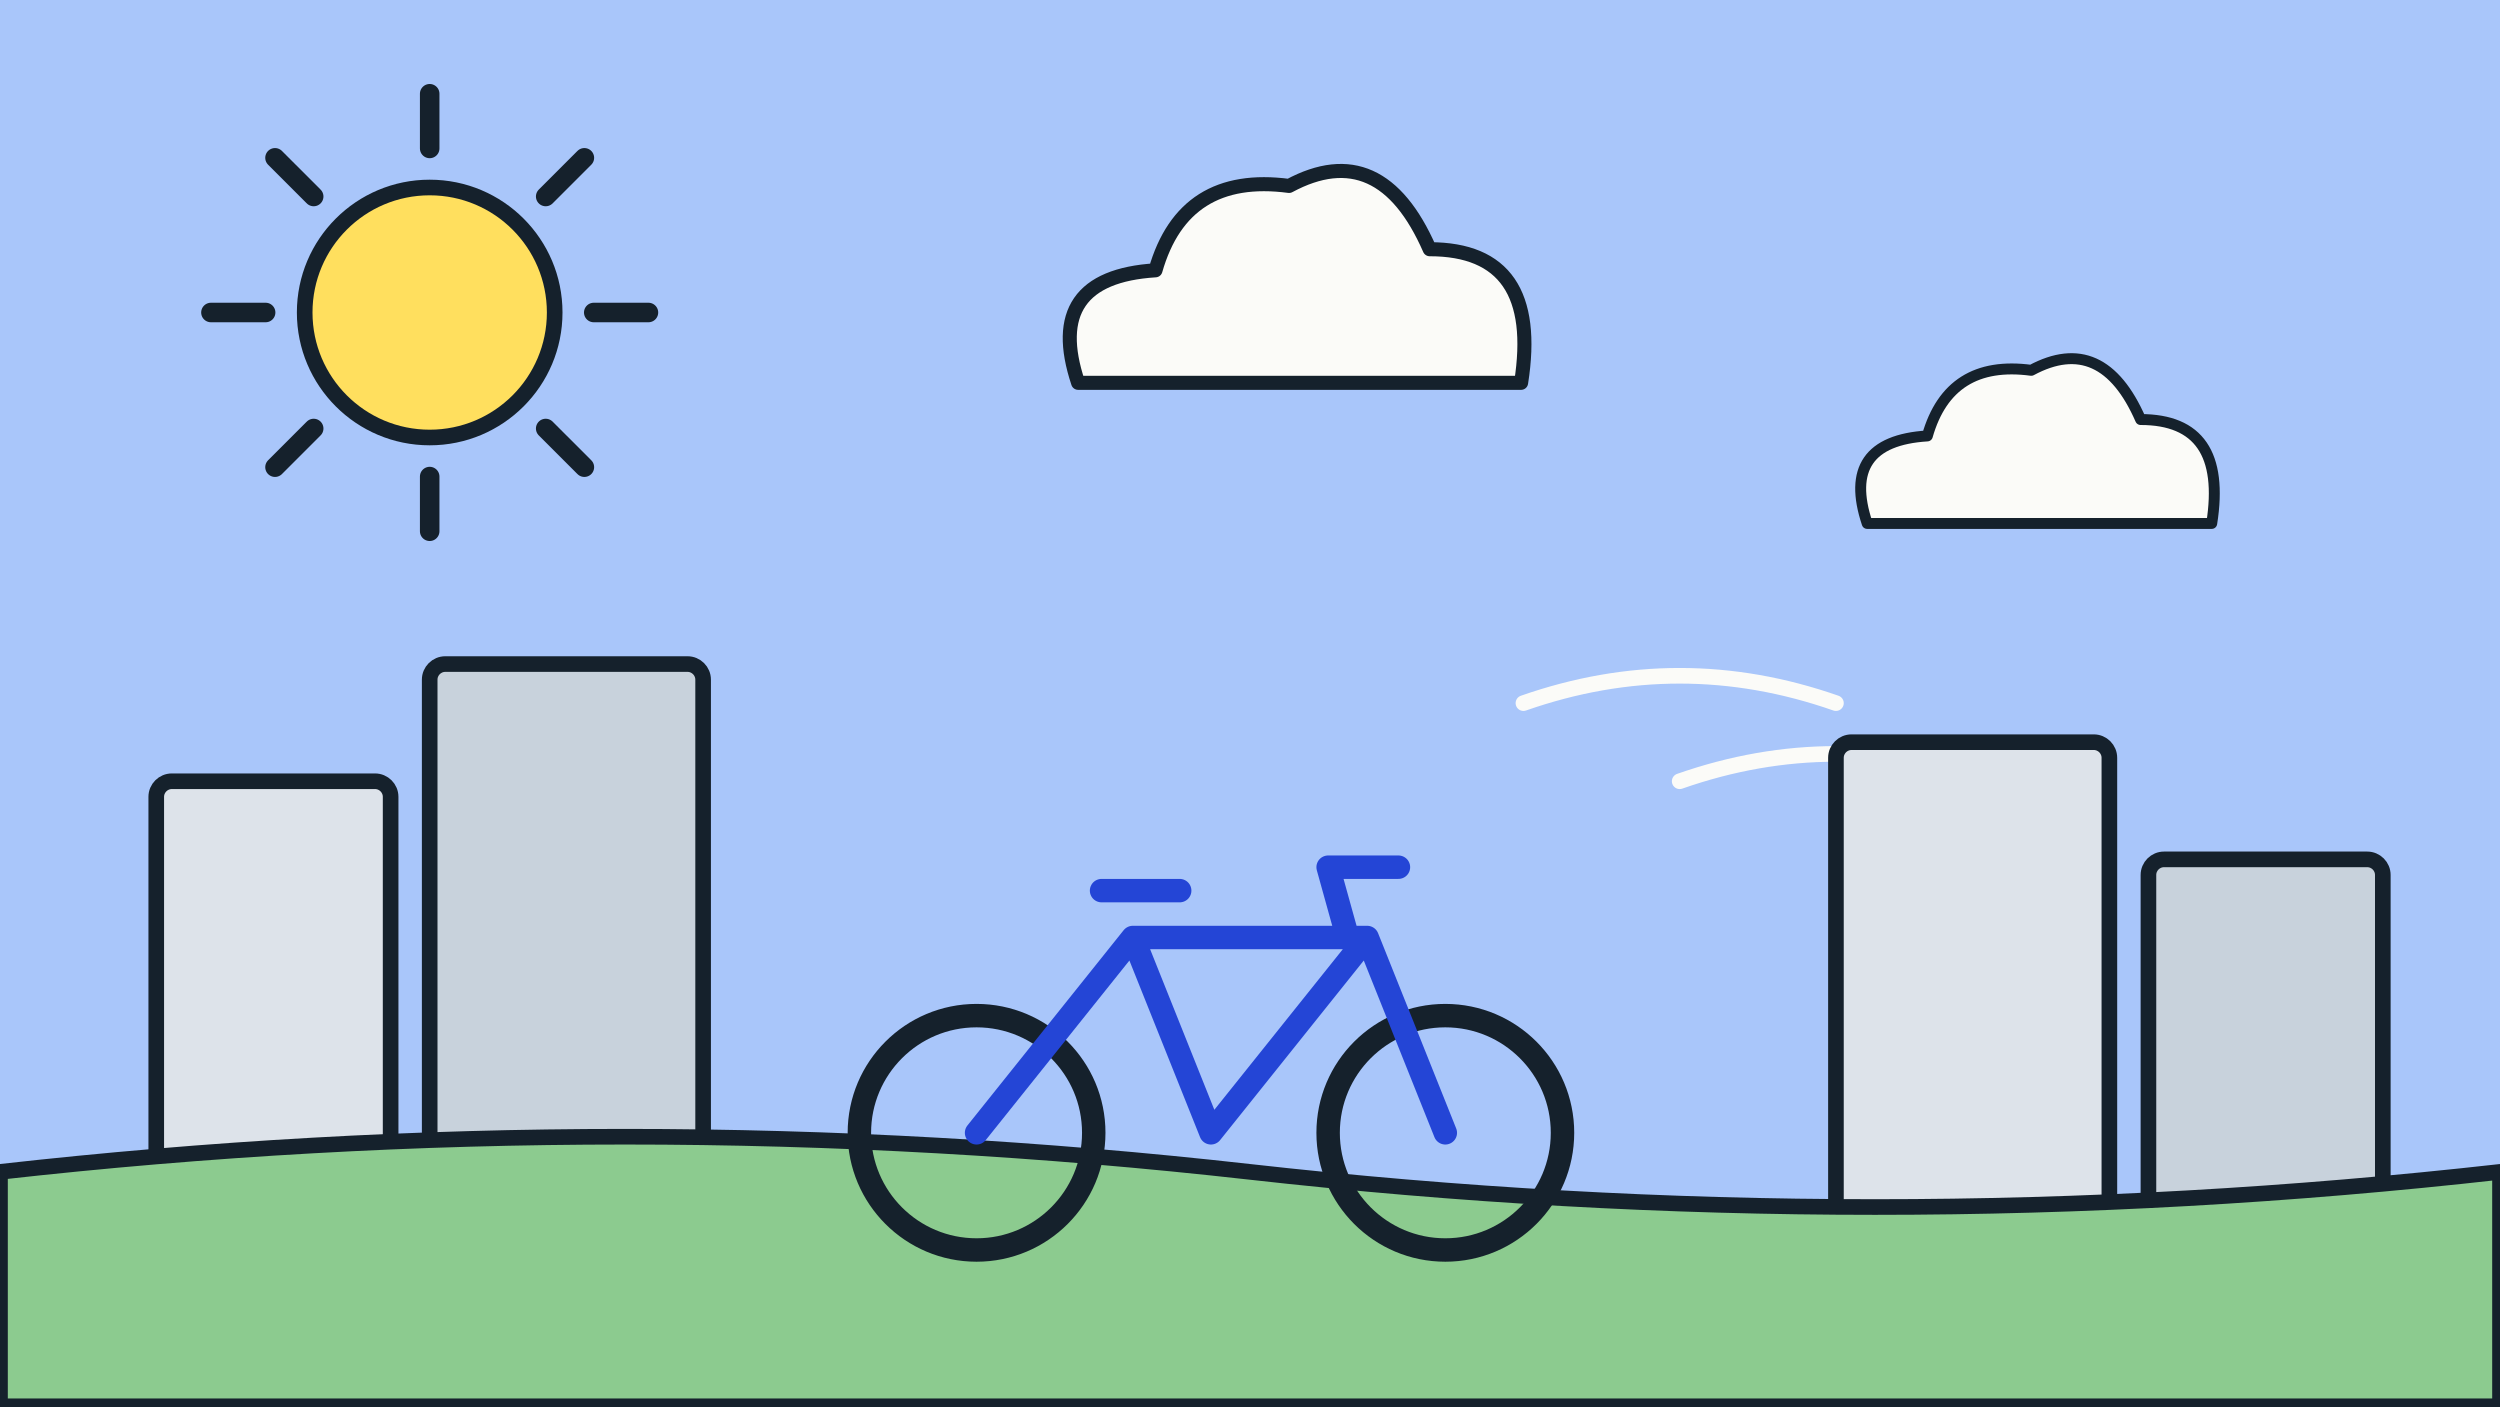
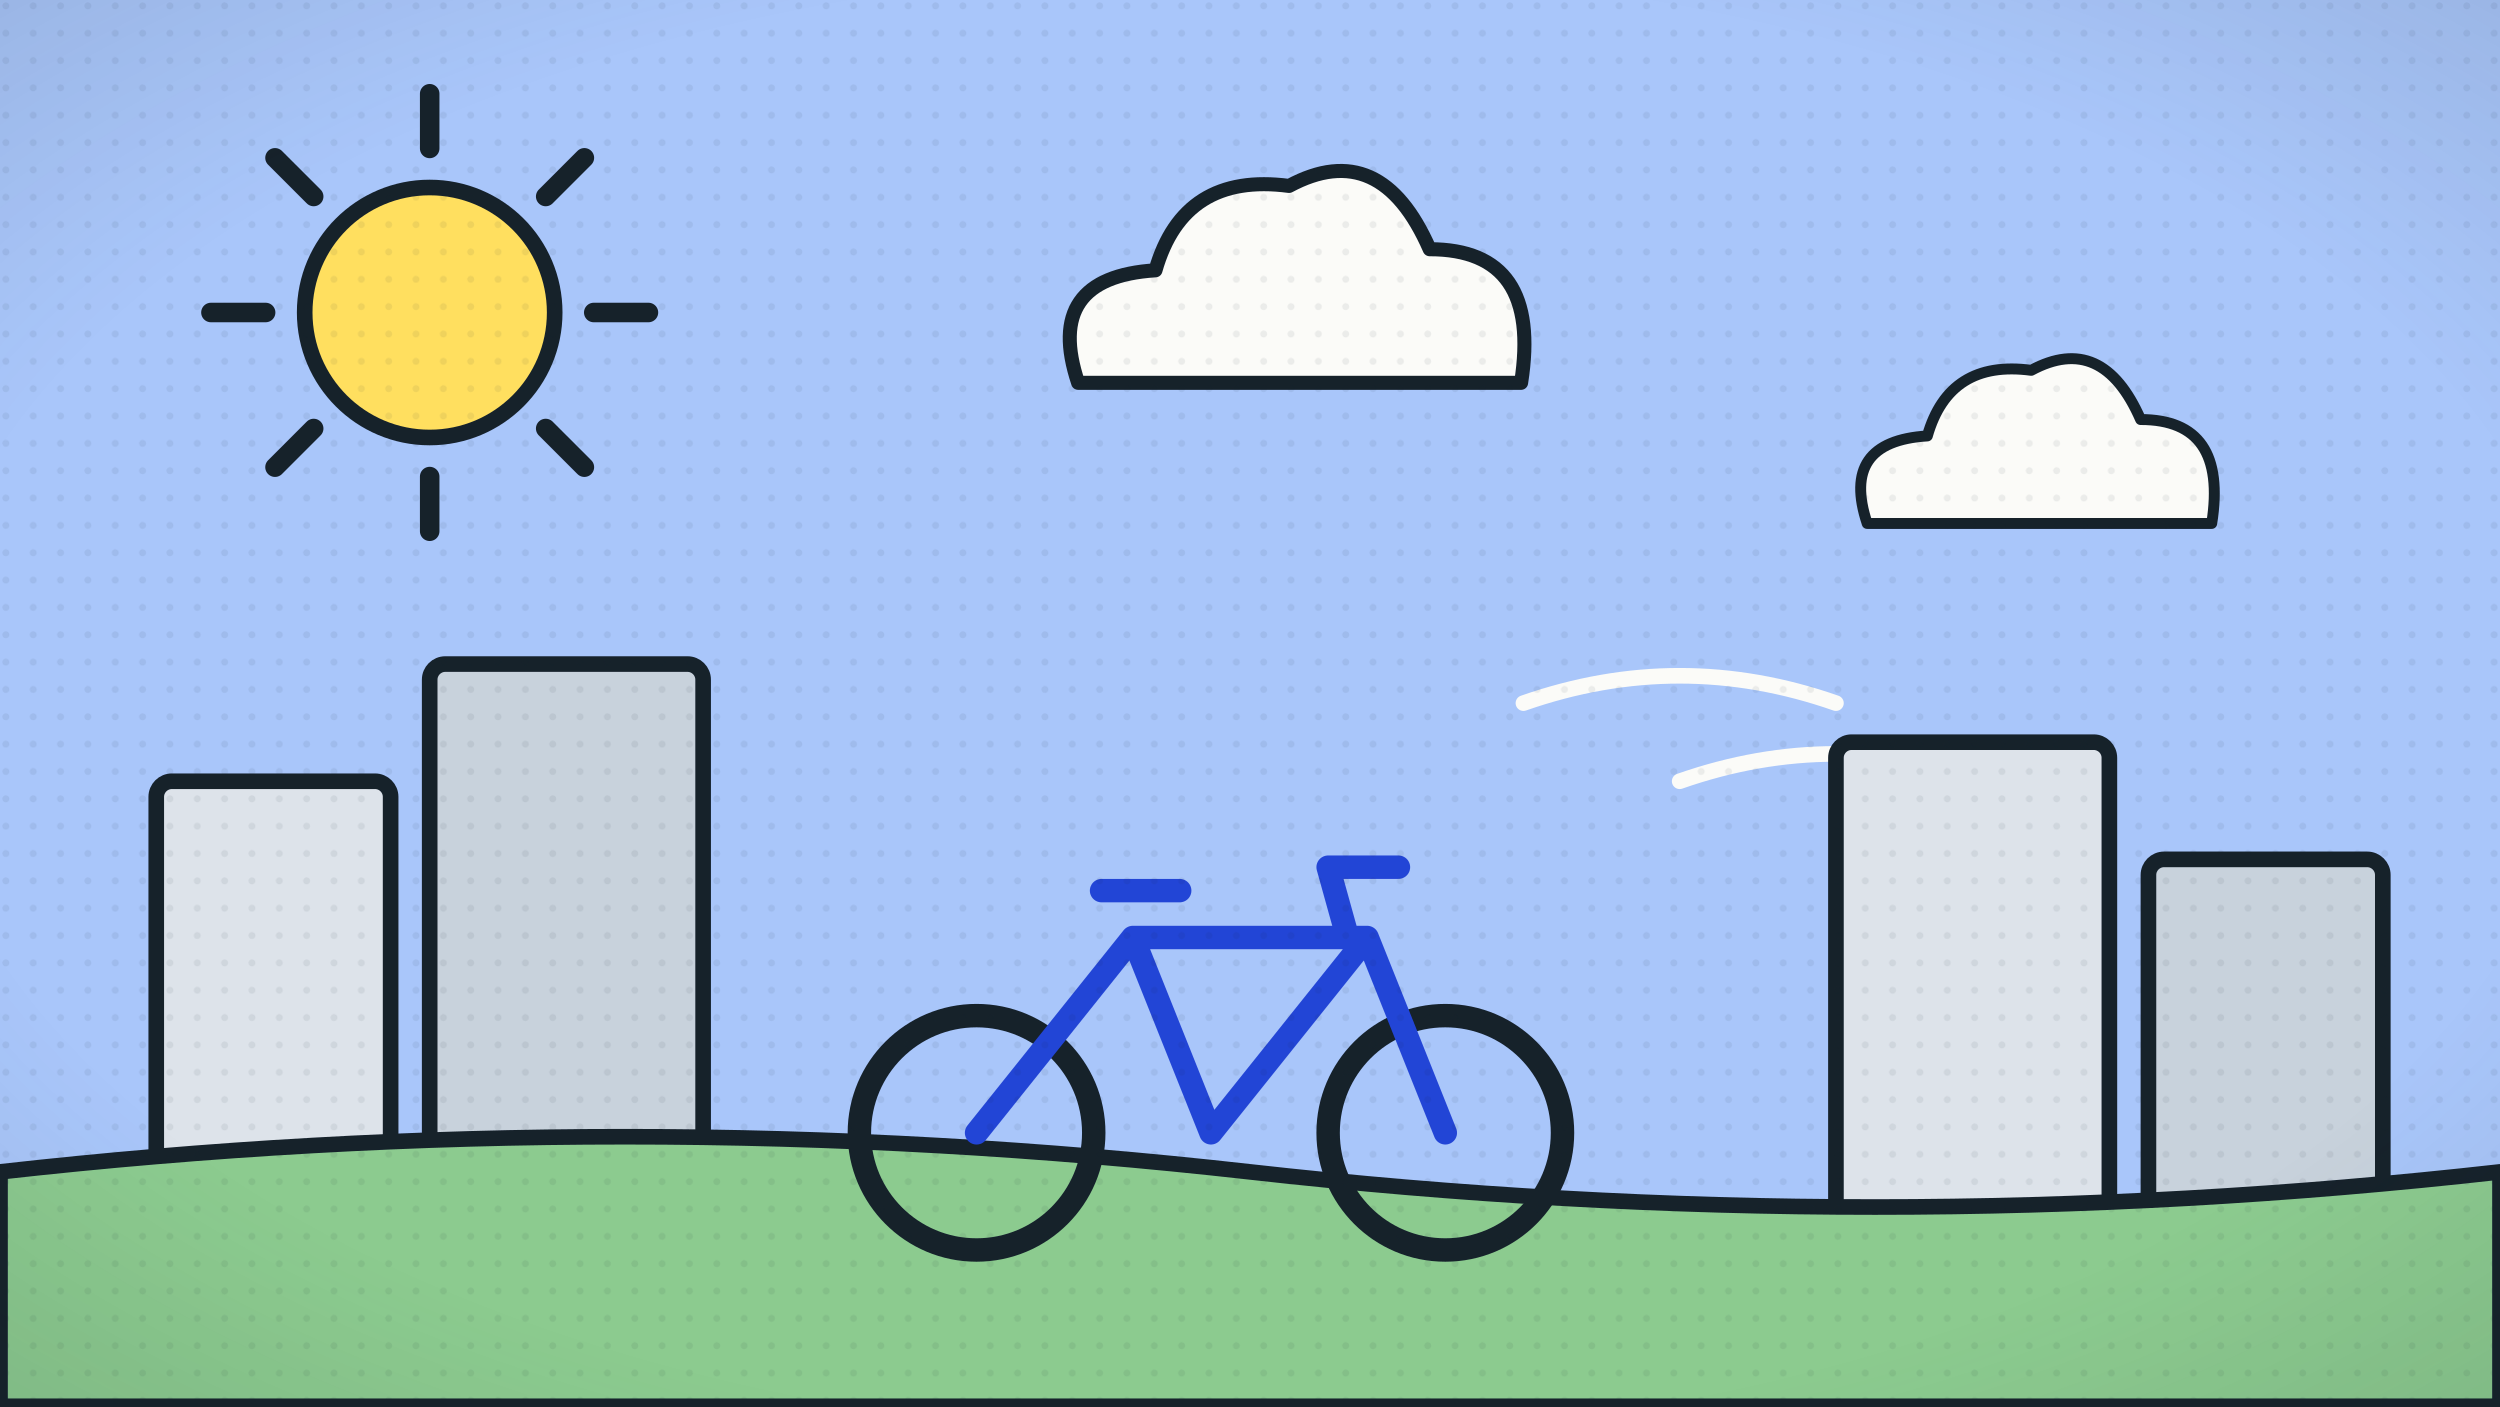
- <svg xmlns="http://www.w3.org/2000/svg" viewBox="0 0 640 360" role="img" aria-label="맑은 파란 하늘 아래 자전거를 타는 도시 풍경">
-   <rect width="640" height="360" fill="#DCEFE2" />
-   <g stroke="#15212C" stroke-width="4" stroke-linejoin="round" stroke-linecap="round">
-     <rect x="0" y="0" width="640" height="360" rx="0" fill="#A9C6FA" stroke="none" />
-     <path d="M152.0 80.0 L166.0 80.0" fill="none" stroke-width="5" />
-     <path d="M139.698 109.698 L149.598 119.598" fill="none" stroke-width="5" />
-     <path d="M110.0 122.0 L110.0 136.0" fill="none" stroke-width="5" />
-     <path d="M80.302 109.698 L70.402 119.598" fill="none" stroke-width="5" />
-     <path d="M68.0 80.0 L54.0 80.0" fill="none" stroke-width="5" />
-     <path d="M80.302 50.302 L70.402 40.402" fill="none" stroke-width="5" />
-     <path d="M110 38.0 L110 24.0" fill="none" stroke-width="5" />
-     <path d="M139.698 50.302 L149.598 40.402" fill="none" stroke-width="5" />
-     <circle cx="110" cy="80" r="32" fill="#FFDF5E" />
-     <g transform="translate(330 80) scale(0.9)">
-       <path d="M-60 20 Q-70 -10 -38 -12 Q-30 -40 0 -36 Q26 -50 40 -18 Q72 -18 66 20 Z" fill="#FBFBF8" />
+ <svg xmlns="http://www.w3.org/2000/svg" data-polished="1" viewBox="0 0 640 360" role="img" aria-label="맑은 파란 하늘 아래 자전거를 타는 도시 풍경">
+   <defs>
+     <linearGradient id="pbg" x1="0" y1="0" x2="0" y2="1">
+       <stop offset="0" stop-color="#ecf6ef" />
+       <stop offset="1" stop-color="#cee1d5" />
+     </linearGradient>
+     <radialGradient id="pglow" cx="0.3" cy="0.22" r="0.75">
+       <stop offset="0" stop-color="#FFFFFF" stop-opacity=".55" />
+       <stop offset="1" stop-color="#FFFFFF" stop-opacity="0" />
+     </radialGradient>
+     <pattern id="pdot" width="7" height="7" patternUnits="userSpaceOnUse">
+       <circle cx="1.5" cy="1.5" r=".9" fill="#15212C" opacity=".07" />
+     </pattern>
+     <filter id="psh" x="-5%" y="-5%" width="115%" height="120%">
+       <feDropShadow dx="3" dy="4" stdDeviation="0" flood-color="#15212C" flood-opacity=".18" />
+     </filter>
+     <radialGradient id="pvig" cx="0.5" cy="0.5" r="0.75">
+       <stop offset=".7" stop-color="#15212C" stop-opacity="0" />
+       <stop offset="1" stop-color="#15212C" stop-opacity=".12" />
+     </radialGradient>
+   </defs>
+   <rect width="640" height="360" fill="url(#pbg)" />
+   <rect width="640" height="360" fill="url(#pglow)" />
+   <g filter="url(#psh)">
+     <g stroke="#15212C" stroke-width="4" stroke-linejoin="round" stroke-linecap="round">
+       <rect x="0" y="0" width="640" height="360" rx="0" fill="#A9C6FA" stroke="none" />
+       <path d="M152.0 80.0 L166.0 80.0" fill="none" stroke-width="5" />
+       <path d="M139.698 109.698 L149.598 119.598" fill="none" stroke-width="5" />
+       <path d="M110.0 122.0 L110.0 136.0" fill="none" stroke-width="5" />
+       <path d="M80.302 109.698 L70.402 119.598" fill="none" stroke-width="5" />
+       <path d="M68.0 80.0 L54.0 80.0" fill="none" stroke-width="5" />
+       <path d="M80.302 50.302 L70.402 40.402" fill="none" stroke-width="5" />
+       <path d="M110 38.0 L110 24.0" fill="none" stroke-width="5" />
+       <path d="M139.698 50.302 L149.598 40.402" fill="none" stroke-width="5" />
+       <circle cx="110" cy="80" r="32" fill="#FFDF5E" />
+       <g transform="translate(330 80) scale(0.9)">
+         <path d="M-60 20 Q-70 -10 -38 -12 Q-30 -40 0 -36 Q26 -50 40 -18 Q72 -18 66 20 Z" fill="#FBFBF8" />
+       </g>
+       <g transform="translate(520 120) scale(0.7)">
+         <path d="M-60 20 Q-70 -10 -38 -12 Q-30 -40 0 -36 Q26 -50 40 -18 Q72 -18 66 20 Z" fill="#FBFBF8" />
+       </g>
+       <path d="M390 180 Q430 166 470 180" fill="none" stroke-width="4" stroke="#FBFBF8" />
+       <path d="M430 200 Q470 186 510 200" fill="none" stroke-width="4" stroke="#FBFBF8" />
+       <rect x="40" y="200" width="60" height="120" rx="4" fill="#DDE3EA" />
+       <rect x="110" y="170" width="70" height="150" rx="4" fill="#C8D2DC" />
+       <rect x="470" y="190" width="70" height="130" rx="4" fill="#DDE3EA" />
+       <rect x="550" y="220" width="60" height="100" rx="4" fill="#C8D2DC" />
+       <path d="M0 300 Q160 282 320 300 T640 300 V360 H0 Z" fill="#8CCB8F" />
+       <circle cx="250" cy="290" r="30" fill="none" stroke-width="6" />
+       <circle cx="370" cy="290" r="30" fill="none" stroke-width="6" />
+       <path d="M250 290 L290 240 L350 240 L370 290 M290 240 L310 290 L350 240 M282 228 H302 M345 240 L340 222 H358" fill="none" stroke-width="6" stroke="#2445D6" />
    </g>
-     <g transform="translate(520 120) scale(0.7)">
-       <path d="M-60 20 Q-70 -10 -38 -12 Q-30 -40 0 -36 Q26 -50 40 -18 Q72 -18 66 20 Z" fill="#FBFBF8" />
-     </g>
-     <path d="M390 180 Q430 166 470 180" fill="none" stroke-width="4" stroke="#FBFBF8" />
-     <path d="M430 200 Q470 186 510 200" fill="none" stroke-width="4" stroke="#FBFBF8" />
-     <rect x="40" y="200" width="60" height="120" rx="4" fill="#DDE3EA" />
-     <rect x="110" y="170" width="70" height="150" rx="4" fill="#C8D2DC" />
-     <rect x="470" y="190" width="70" height="130" rx="4" fill="#DDE3EA" />
-     <rect x="550" y="220" width="60" height="100" rx="4" fill="#C8D2DC" />
-     <path d="M0 300 Q160 282 320 300 T640 300 V360 H0 Z" fill="#8CCB8F" />
-     <circle cx="250" cy="290" r="30" fill="none" stroke-width="6" />
-     <circle cx="370" cy="290" r="30" fill="none" stroke-width="6" />
-     <path d="M250 290 L290 240 L350 240 L370 290 M290 240 L310 290 L350 240 M282 228 H302 M345 240 L340 222 H358" fill="none" stroke-width="6" stroke="#2445D6" />
  </g>
+   <rect width="640" height="360" fill="url(#pdot)" pointer-events="none" />
+   <rect width="640" height="360" fill="url(#pvig)" pointer-events="none" />
</svg>
